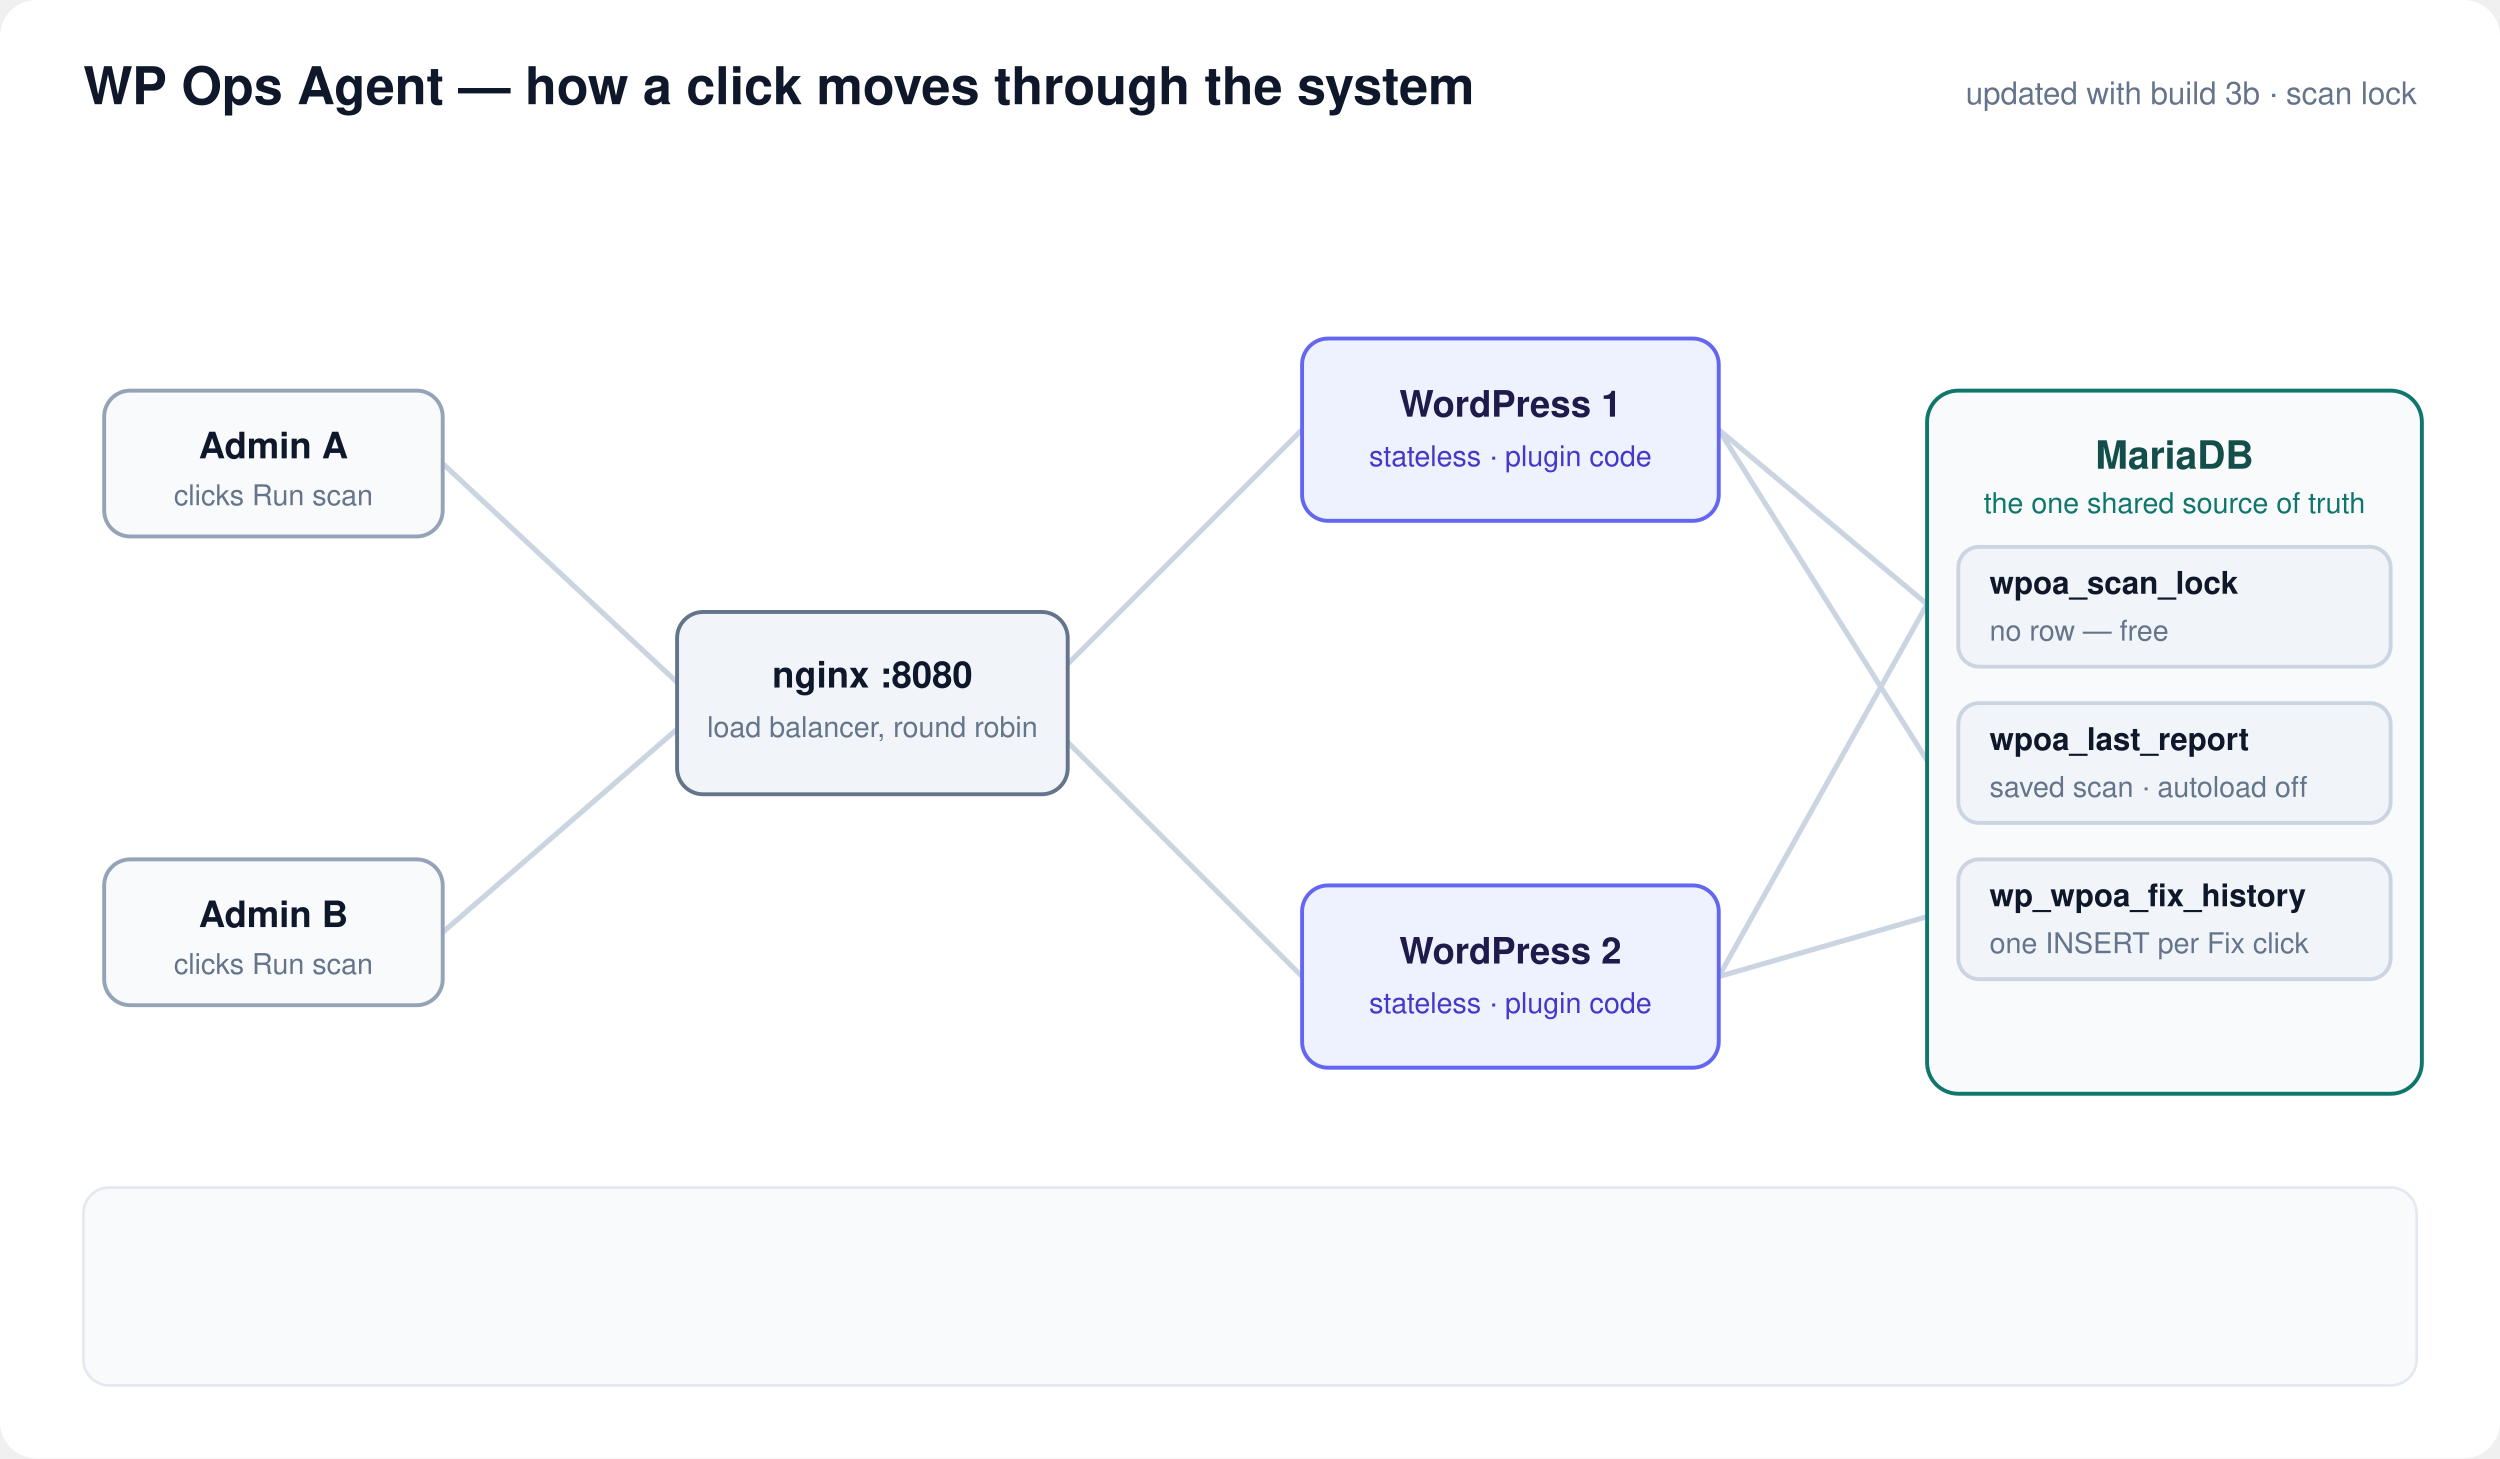
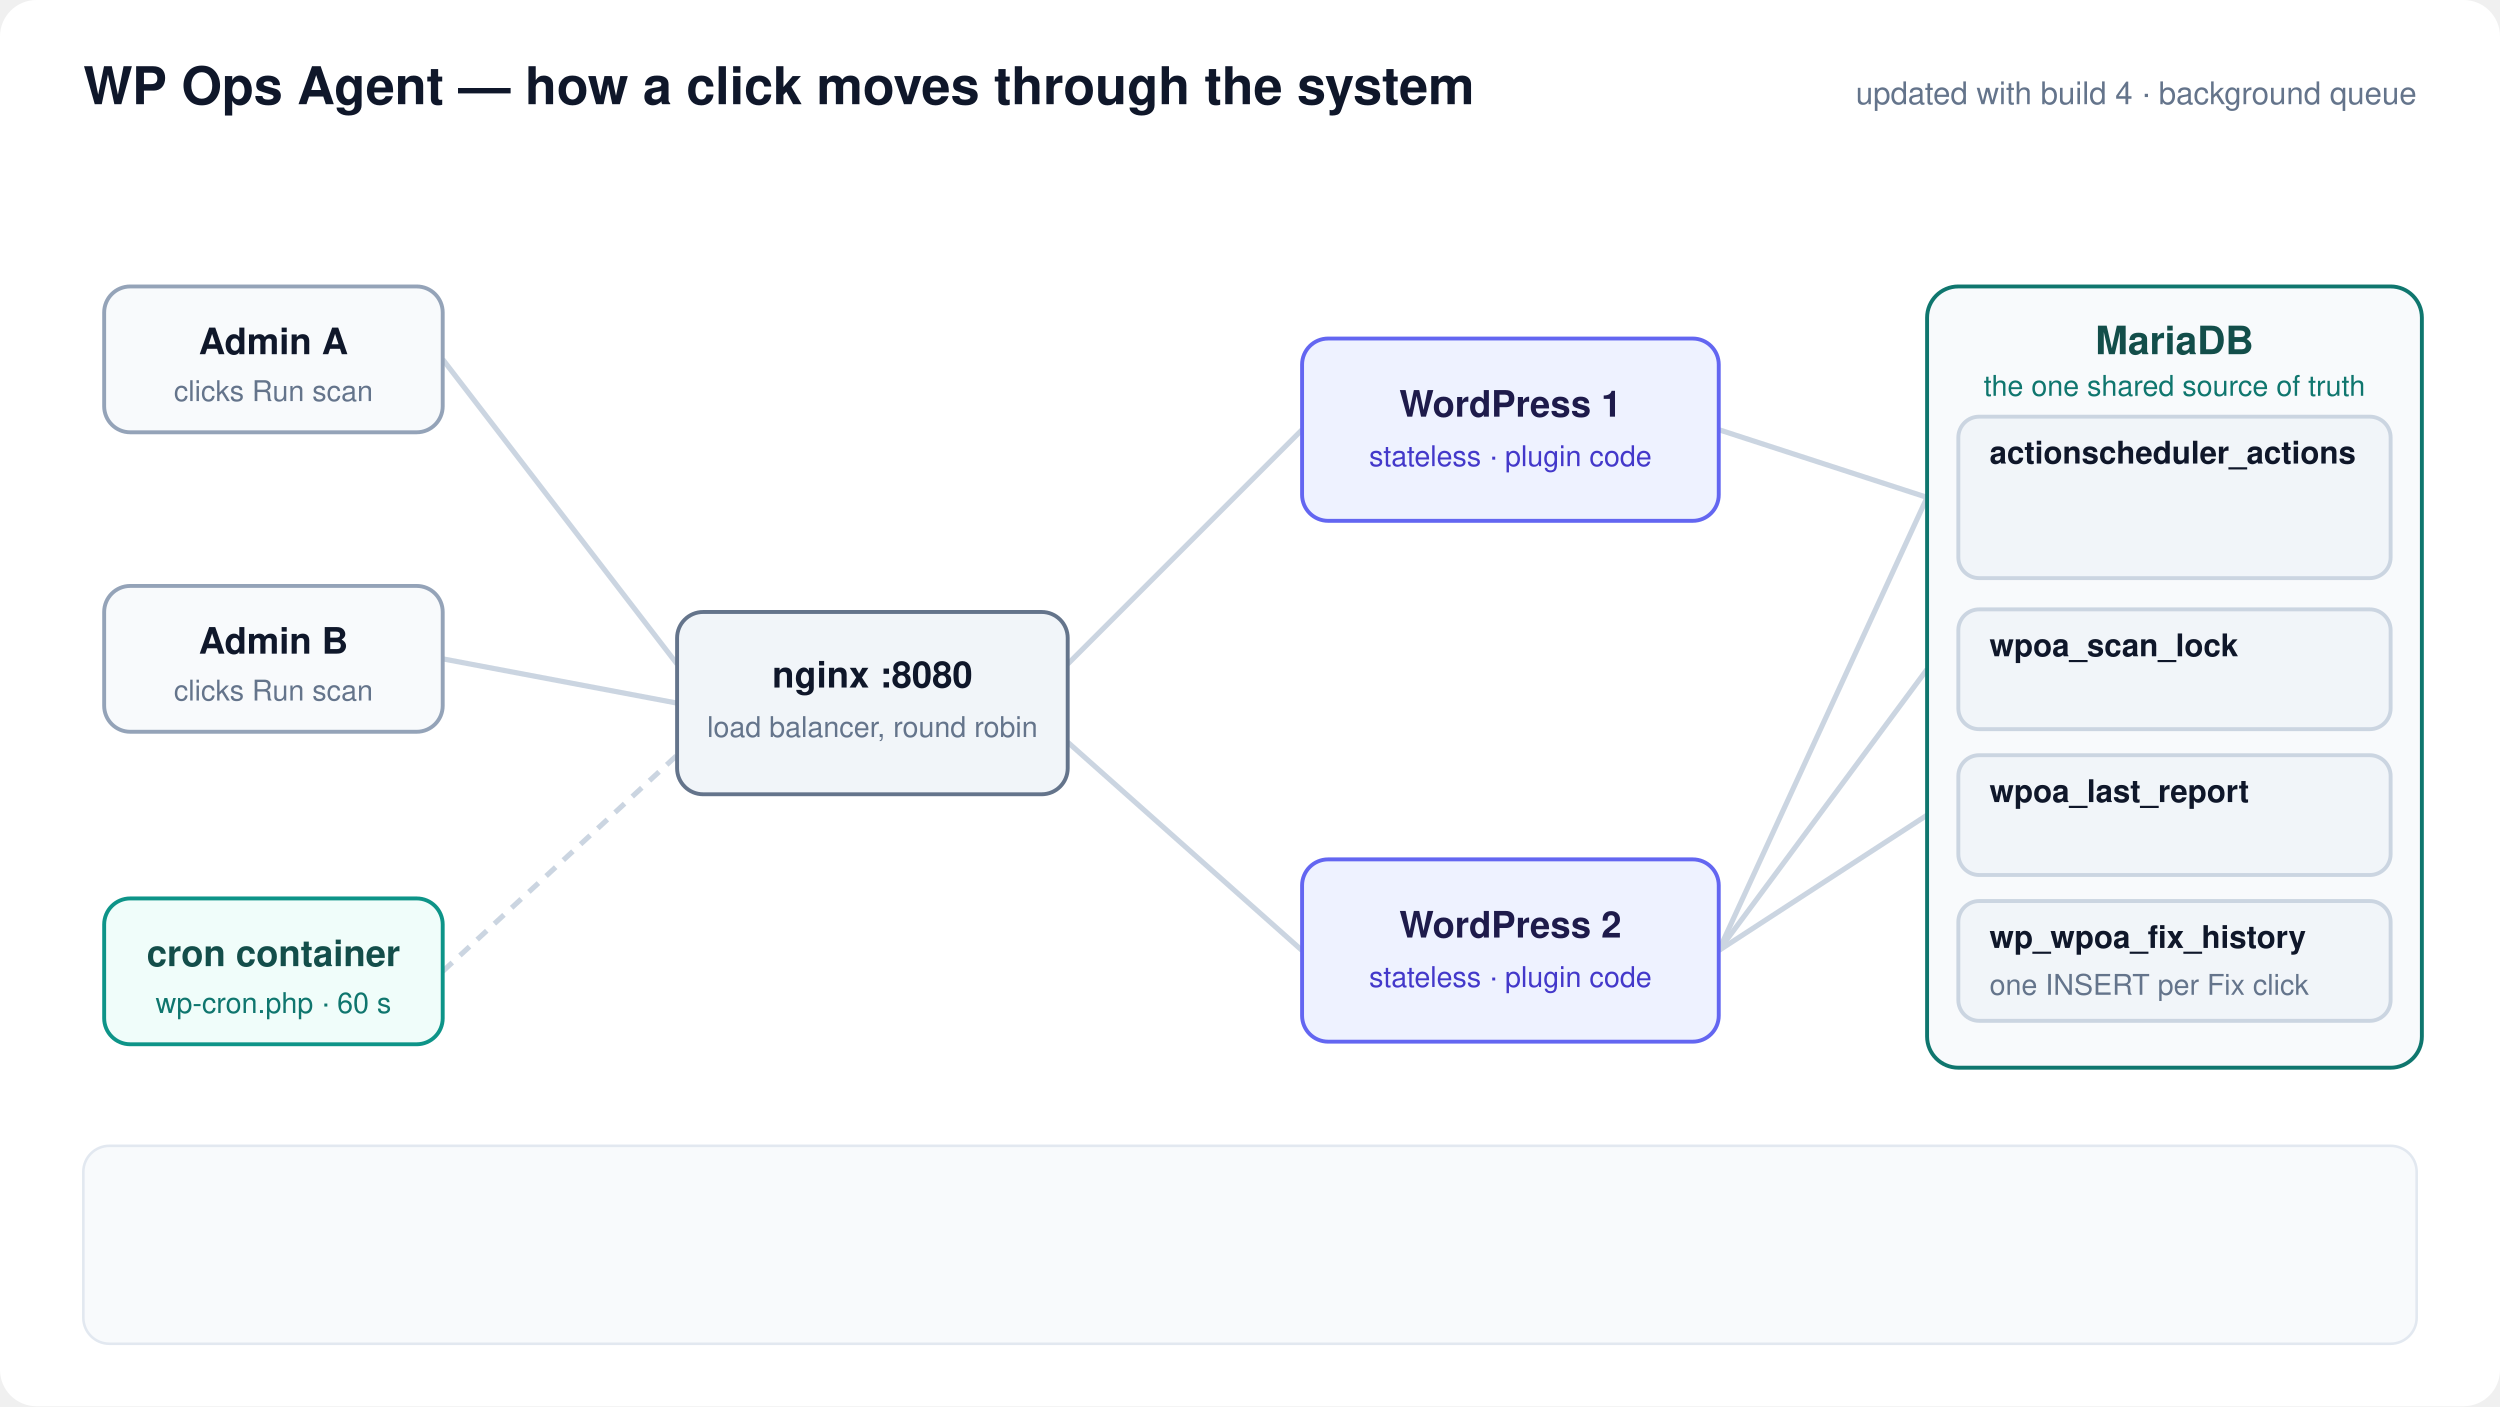
- <svg xmlns="http://www.w3.org/2000/svg" viewBox="0 0 960 560" width="960" height="560" font-family="-apple-system, BlinkMacSystemFont, 'Segoe UI', Helvetica, Arial, sans-serif">
+ <svg xmlns="http://www.w3.org/2000/svg" viewBox="0 0 960 540" width="960" height="540" font-family="-apple-system, BlinkMacSystemFont, 'Segoe UI', Helvetica, Arial, sans-serif">
  <rect width="0" height="0">
-     <animate id="clock" attributeName="x" from="0" to="0" dur="9s" begin="0s;clock.end" />
-   </rect>
-   <rect x="0" y="0" width="960" height="560" rx="14" fill="#ffffff" />
+     <animate id="clock" attributeName="x" from="0" to="0" dur="16.5s" begin="0s;clock.end" />
+   </rect>
+   <rect x="0" y="0" width="960" height="540" rx="14" fill="#ffffff" />
  <text x="32" y="40" font-size="20" font-weight="700" fill="#0f172a">WP Ops Agent — how a click moves through the system</text>
-   <text x="928" y="40" font-size="12" fill="#64748b" text-anchor="end">updated with build 3b · scan lock</text>
+   <text x="928" y="40" font-size="12" fill="#64748b" text-anchor="end">updated with build 4 · background queue</text>
  <g stroke="#cbd5e1" stroke-width="2" fill="none">
-     <path d="M170 178 L260 262" />
-     <path d="M170 358 L260 280" />
+     <path d="M170 138 L260 255" />
+     <path d="M170 253 L260 270" />
+     <path d="M170 373 L260 290" stroke-dasharray="5 4" />
    <path d="M410 255 L500 165" />
-     <path d="M410 285 L500 375" />
-     <path d="M660 165 L740 232" />
-     <path d="M660 375 L740 232" />
-     <path d="M660 165 L740 292" />
-     <path d="M660 375 L740 352" />
+     <path d="M410 285 L500 365" />
+     <path d="M660 165 L740 191" />
+     <path d="M660 365 L740 191" />
+     <path d="M660 365 L740 257" />
+     <path d="M660 365 L740 313" />
  </g>
  <g>
-     <rect x="40" y="150" width="130" height="56" rx="10" fill="#f8fafc" stroke="#94a3b8" stroke-width="1.5" />
-     <text x="105" y="176" font-size="14" font-weight="600" fill="#0f172a" text-anchor="middle">Admin A</text>
-     <text x="105" y="194" font-size="11" fill="#64748b" text-anchor="middle">clicks Run scan</text>
-     <rect x="40" y="330" width="130" height="56" rx="10" fill="#f8fafc" stroke="#94a3b8" stroke-width="1.5" />
-     <text x="105" y="356" font-size="14" font-weight="600" fill="#0f172a" text-anchor="middle">Admin B</text>
-     <text x="105" y="374" font-size="11" fill="#64748b" text-anchor="middle">clicks Run scan</text>
-   </g>
+     <rect x="40" y="110" width="130" height="56" rx="10" fill="#f8fafc" stroke="#94a3b8" stroke-width="1.5" />
+     <text x="105" y="136" font-size="14" font-weight="600" fill="#0f172a" text-anchor="middle">Admin A</text>
+     <text x="105" y="154" font-size="11" fill="#64748b" text-anchor="middle">clicks Run scan</text>
+     <rect x="40" y="225" width="130" height="56" rx="10" fill="#f8fafc" stroke="#94a3b8" stroke-width="1.5" />
+     <text x="105" y="251" font-size="14" font-weight="600" fill="#0f172a" text-anchor="middle">Admin B</text>
+     <text x="105" y="269" font-size="11" fill="#64748b" text-anchor="middle">clicks Run scan</text>
+   </g>
+   <rect x="40" y="345" width="130" height="56" rx="10" fill="#f0fdfa" stroke="#0d9488" stroke-width="1.5">
+     <set attributeName="stroke-width" to="3.5" begin="clock.begin+3.9s" dur="1.1s" />
+   </rect>
+   <text x="105" y="371" font-size="14" font-weight="600" fill="#134e4a" text-anchor="middle">cron container</text>
+   <text x="105" y="389" font-size="11" fill="#0f766e" text-anchor="middle">wp-cron.php · 60 s</text>
  <rect x="260" y="235" width="150" height="70" rx="10" fill="#f1f5f9" stroke="#64748b" stroke-width="1.5" />
  <text x="335" y="264" font-size="14" font-weight="600" fill="#0f172a" text-anchor="middle">nginx :8080</text>
  <text x="335" y="283" font-size="11" fill="#64748b" text-anchor="middle">load balancer, round robin</text>
  <rect x="500" y="130" width="160" height="70" rx="10" fill="#eef2ff" stroke="#6366f1" stroke-width="1.5" />
  <text x="580" y="160" font-size="14" font-weight="600" fill="#1e1b4b" text-anchor="middle">WordPress 1</text>
  <text x="580" y="179" font-size="11" fill="#4338ca" text-anchor="middle">stateless · plugin code</text>
-   <rect x="500" y="340" width="160" height="70" rx="10" fill="#eef2ff" stroke="#6366f1" stroke-width="1.5" />
-   <text x="580" y="370" font-size="14" font-weight="600" fill="#1e1b4b" text-anchor="middle">WordPress 2</text>
-   <text x="580" y="389" font-size="11" fill="#4338ca" text-anchor="middle">stateless · plugin code</text>
+   <rect x="500" y="330" width="160" height="70" rx="10" fill="#eef2ff" stroke="#6366f1" stroke-width="1.5" />
+   <text x="580" y="360" font-size="14" font-weight="600" fill="#1e1b4b" text-anchor="middle">WordPress 2</text>
+   <text x="580" y="379" font-size="11" fill="#4338ca" text-anchor="middle">stateless · plugin code</text>
  <g opacity="0">
-     <rect x="525" y="96" width="110" height="24" rx="12" fill="#fef3c7" stroke="#d97706" />
-     <text x="580" y="113" font-size="12" font-weight="600" fill="#92400e" text-anchor="middle">scanning…</text>
-     <animate attributeName="opacity" values="1;0.45;1" dur="0.8s" begin="clock.begin+2.4s" repeatCount="4" />
-     <set attributeName="opacity" to="1" begin="clock.begin+2.4s" dur="3.2s" />
-   </g>
-   <rect x="740" y="150" width="190" height="270" rx="12" fill="#f8fafc" stroke="#0f766e" stroke-width="1.5" />
-   <text x="835" y="180" font-size="15" font-weight="700" fill="#134e4a" text-anchor="middle">MariaDB</text>
-   <text x="835" y="197" font-size="11" fill="#0f766e" text-anchor="middle">the one shared source of truth</text>
-   <rect x="752" y="210" width="166" height="46" rx="8" fill="#f1f5f9" stroke="#cbd5e1" stroke-width="1.5">
-     <set attributeName="fill" to="#dcfce7" begin="clock.begin+2.4s" dur="4s" />
-     <set attributeName="stroke" to="#16a34a" begin="clock.begin+2.4s" dur="4s" />
-     <set attributeName="stroke" to="#dc2626" begin="clock.begin+3.2s" dur="0.6s" />
-   </rect>
-   <text x="764" y="228" font-size="12" font-weight="600" fill="#0f172a">wpoa_scan_lock</text>
-   <text x="764" y="246" font-size="11" fill="#64748b">no row — free
-     <set attributeName="opacity" to="0" begin="clock.begin+2.4s" dur="4s" />
+     <rect x="525" y="296" width="110" height="24" rx="12" fill="#fef3c7" stroke="#d97706" />
+     <text x="580" y="313" font-size="12" font-weight="600" fill="#92400e" text-anchor="middle">scanning…</text>
+     <set attributeName="opacity" to="1" begin="clock.begin+8.4s" dur="1.6s" />
+     <set attributeName="opacity" to="1" begin="clock.begin+12.4s" dur="1.2s" />
+   </g>
+   <rect x="740" y="110" width="190" height="300" rx="12" fill="#f8fafc" stroke="#0f766e" stroke-width="1.5" />
+   <text x="835" y="136" font-size="15" font-weight="700" fill="#134e4a" text-anchor="middle">MariaDB</text>
+   <text x="835" y="152" font-size="11" fill="#0f766e" text-anchor="middle">the one shared source of truth</text>
+   <rect x="752" y="160" width="166" height="62" rx="8" fill="#f1f5f9" stroke="#cbd5e1" stroke-width="1.5">
+     <set attributeName="fill" to="#ccfbf1" begin="clock.begin+2.4s" dur="14.1s" />
+     <set attributeName="stroke" to="#0d9488" begin="clock.begin+2.4s" dur="14.1s" />
+   </rect>
+   <text x="764" y="178" font-size="12" font-weight="600" fill="#0f172a">actionscheduler_actions</text>
+   <text x="764" y="196" font-size="11" fill="#64748b" opacity="0">queue — no jobs
+     <set attributeName="opacity" to="1" begin="clock.begin" dur="2.4s" />
  </text>
-   <text x="764" y="246" font-size="11" fill="#15803d" opacity="0">uuid-A | time | user A
-     <set attributeName="opacity" to="1" begin="clock.begin+2.4s" dur="4s" />
-   </text>
-   <rect x="752" y="270" width="166" height="46" rx="8" fill="#f1f5f9" stroke="#cbd5e1" stroke-width="1.5">
-     <set attributeName="fill" to="#dbeafe" begin="clock.begin+6.4s" dur="2.6s" />
-     <set attributeName="stroke" to="#2563eb" begin="clock.begin+6.4s" dur="2.6s" />
-   </rect>
-   <text x="764" y="288" font-size="12" font-weight="600" fill="#0f172a">wpoa_last_report</text>
-   <text x="764" y="306" font-size="11" fill="#64748b">saved scan · autoload off
-     <set attributeName="opacity" to="0" begin="clock.begin+6.4s" dur="2.6s" />
-   </text>
-   <text x="764" y="306" font-size="11" fill="#1d4ed8" opacity="0">new report saved by A
-     <set attributeName="opacity" to="1" begin="clock.begin+6.4s" dur="2.6s" />
-   </text>
-   <rect x="752" y="330" width="166" height="46" rx="8" fill="#f1f5f9" stroke="#cbd5e1" stroke-width="1.5" />
-   <text x="764" y="348" font-size="12" font-weight="600" fill="#0f172a">wp_wpoa_fix_history</text>
-   <text x="764" y="366" font-size="11" fill="#64748b">one INSERT per Fix click</text>
+   <g font-size="11">
+     <text x="764" y="196" fill="#0f766e" opacity="0">job A · pending
+       <set attributeName="opacity" to="1" begin="clock.begin+2.4s" dur="4.2s" />
+     </text>
+     <text x="764" y="196" fill="#0f766e" opacity="0">job A · claimed by WP 2
+       <set attributeName="opacity" to="1" begin="clock.begin+6.6s" dur="4.2s" />
+     </text>
+     <text x="764" y="196" fill="#15803d" font-weight="600" opacity="0">job A · complete
+       <set attributeName="opacity" to="1" begin="clock.begin+10.8s" dur="5.7s" />
+     </text>
+     <text x="764" y="212" fill="#0f766e" opacity="0">job B · pending
+       <set attributeName="opacity" to="1" begin="clock.begin+2.7s" dur="3.9s" />
+     </text>
+     <text x="764" y="212" fill="#0f766e" opacity="0">job B · claimed by WP 2
+       <set attributeName="opacity" to="1" begin="clock.begin+6.6s" dur="7.8s" />
+     </text>
+     <text x="764" y="212" fill="#15803d" font-weight="600" opacity="0">job B · complete
+       <set attributeName="opacity" to="1" begin="clock.begin+14.4s" dur="2.1s" />
+     </text>
+   </g>
+   <rect x="752" y="234" width="166" height="46" rx="8" fill="#f1f5f9" stroke="#cbd5e1" stroke-width="1.5">
+     <set attributeName="fill" to="#dcfce7" begin="clock.begin+8.4s" dur="2.4s" />
+     <set attributeName="stroke" to="#16a34a" begin="clock.begin+8.4s" dur="2.4s" />
+     <set attributeName="fill" to="#fef3c7" begin="clock.begin+12.4s" dur="2s" />
+     <set attributeName="stroke" to="#d97706" begin="clock.begin+12.4s" dur="2s" />
+   </rect>
+   <text x="764" y="252" font-size="12" font-weight="600" fill="#0f172a">wpoa_scan_lock</text>
+   <g font-size="11">
+     <text x="764" y="270" fill="#64748b" opacity="0">no row — free
+       <set attributeName="opacity" to="1" begin="clock.begin" dur="8.4s" />
+       <set attributeName="opacity" to="1" begin="clock.begin+10.8s" dur="1.6s" />
+       <set attributeName="opacity" to="1" begin="clock.begin+14.4s" dur="2.1s" />
+     </text>
+     <text x="764" y="270" fill="#15803d" opacity="0">uuid | time | job A
+       <set attributeName="opacity" to="1" begin="clock.begin+8.4s" dur="2.4s" />
+     </text>
+     <text x="764" y="270" fill="#b45309" opacity="0">uuid | time | job B
+       <set attributeName="opacity" to="1" begin="clock.begin+12.4s" dur="2s" />
+     </text>
+   </g>
+   <rect x="752" y="290" width="166" height="46" rx="8" fill="#f1f5f9" stroke="#cbd5e1" stroke-width="1.5">
+     <set attributeName="fill" to="#dbeafe" begin="clock.begin+10.8s" dur="5.7s" />
+     <set attributeName="stroke" to="#2563eb" begin="clock.begin+10.8s" dur="5.7s" />
+   </rect>
+   <text x="764" y="308" font-size="12" font-weight="600" fill="#0f172a">wpoa_last_report</text>
+   <g font-size="11">
+     <text x="764" y="326" fill="#64748b" opacity="0">saved scan · autoload off
+       <set attributeName="opacity" to="1" begin="clock.begin" dur="10.8s" />
+     </text>
+     <text x="764" y="326" fill="#1d4ed8" opacity="0">saved by job A (user A)
+       <set attributeName="opacity" to="1" begin="clock.begin+10.8s" dur="3.6s" />
+     </text>
+     <text x="764" y="326" fill="#1d4ed8" opacity="0">saved by job B (user B)
+       <set attributeName="opacity" to="1" begin="clock.begin+14.4s" dur="2.1s" />
+     </text>
+   </g>
+   <rect x="752" y="346" width="166" height="46" rx="8" fill="#f1f5f9" stroke="#cbd5e1" stroke-width="1.5" />
+   <text x="764" y="364" font-size="12" font-weight="600" fill="#0f172a">wp_wpoa_fix_history</text>
+   <text x="764" y="382" font-size="11" fill="#64748b">one INSERT per Fix click</text>
  <circle r="7" fill="#6366f1" opacity="0">
    <set attributeName="opacity" to="1" begin="clock.begin" dur="2.4s" />
-     <animateMotion path="M170 178 L260 262" begin="clock.begin" dur="0.8s" fill="freeze" />
+     <animateMotion path="M170 138 L260 255" begin="clock.begin" dur="0.8s" fill="freeze" />
    <animateMotion path="M410 255 L500 165" begin="clock.begin+0.8s" dur="0.8s" fill="freeze" />
-     <animateMotion path="M660 165 L740 232" begin="clock.begin+1.6s" dur="0.8s" fill="freeze" />
+     <animateMotion path="M660 165 L740 191" begin="clock.begin+1.6s" dur="0.8s" fill="freeze" />
+   </circle>
+   <circle r="7" fill="#16a34a" opacity="0">
+     <set attributeName="opacity" to="1" begin="clock.begin+2.4s" dur="1.2s" />
+     <animateMotion path="M500 165 L410 255" begin="clock.begin+2.4s" dur="0.6s" fill="freeze" />
+     <animateMotion path="M260 255 L170 138" begin="clock.begin+3s" dur="0.6s" fill="freeze" />
  </circle>
  <circle r="7" fill="#f59e0b" opacity="0">
-     <set attributeName="opacity" to="1" begin="clock.begin+0.3s" dur="4.5s" />
-     <animateMotion path="M170 358 L260 280" begin="clock.begin+0.3s" dur="0.8s" fill="freeze" />
-     <animateMotion path="M410 285 L500 375" begin="clock.begin+1.1s" dur="0.8s" fill="freeze" />
-     <animateMotion path="M660 375 L740 232" begin="clock.begin+2.4s" dur="0.8s" fill="freeze" />
-     <animateMotion path="M740 232 L660 375" begin="clock.begin+3.2s" dur="0.6s" fill="freeze" />
-     <animateMotion path="M500 375 L410 285" begin="clock.begin+3.8s" dur="0.5s" fill="freeze" />
-     <animateMotion path="M260 280 L170 358" begin="clock.begin+4.3s" dur="0.5s" fill="freeze" />
-   </circle>
-   <circle r="7" fill="#2563eb" opacity="0">
-     <set attributeName="opacity" to="1" begin="clock.begin+5.6s" dur="0.8s" />
-     <animateMotion path="M660 165 L740 292" begin="clock.begin+5.6s" dur="0.8s" fill="freeze" />
+     <set attributeName="opacity" to="1" begin="clock.begin+0.3s" dur="2.4s" />
+     <animateMotion path="M170 253 L260 270" begin="clock.begin+0.3s" dur="0.8s" fill="freeze" />
+     <animateMotion path="M410 285 L500 365" begin="clock.begin+1.1s" dur="0.8s" fill="freeze" />
+     <animateMotion path="M660 365 L740 191" begin="clock.begin+1.9s" dur="0.8s" fill="freeze" />
  </circle>
  <circle r="7" fill="#16a34a" opacity="0">
-     <set attributeName="opacity" to="1" begin="clock.begin+6.4s" dur="1.6s" />
-     <animateMotion path="M500 165 L410 255" begin="clock.begin+6.4s" dur="0.8s" fill="freeze" />
-     <animateMotion path="M260 262 L170 178" begin="clock.begin+7.2s" dur="0.8s" fill="freeze" />
+     <set attributeName="opacity" to="1" begin="clock.begin+2.7s" dur="1.2s" />
+     <animateMotion path="M500 365 L410 285" begin="clock.begin+2.7s" dur="0.6s" fill="freeze" />
+     <animateMotion path="M260 270 L170 253" begin="clock.begin+3.3s" dur="0.6s" fill="freeze" />
+   </circle>
+   <circle r="7" fill="#0d9488" opacity="0">
+     <set attributeName="opacity" to="1" begin="clock.begin+4.2s" dur="2.4s" />
+     <animateMotion path="M170 373 L260 290" begin="clock.begin+4.2s" dur="0.8s" fill="freeze" />
+     <animateMotion path="M410 285 L500 365" begin="clock.begin+5s" dur="0.8s" fill="freeze" />
+     <animateMotion path="M660 365 L740 191" begin="clock.begin+5.8s" dur="0.8s" fill="freeze" />
+   </circle>
+   <circle r="7" fill="#6366f1" opacity="0">
+     <set attributeName="opacity" to="1" begin="clock.begin+7.6s" dur="0.8s" />
+     <animateMotion path="M660 365 L740 257" begin="clock.begin+7.6s" dur="0.8s" fill="freeze" />
+   </circle>
+   <circle r="7" fill="#6366f1" opacity="0">
+     <set attributeName="opacity" to="1" begin="clock.begin+10s" dur="0.8s" />
+     <animateMotion path="M660 365 L740 313" begin="clock.begin+10s" dur="0.8s" fill="freeze" />
+   </circle>
+   <circle r="7" fill="#f59e0b" opacity="0">
+     <set attributeName="opacity" to="1" begin="clock.begin+11.6s" dur="0.8s" />
+     <animateMotion path="M660 365 L740 257" begin="clock.begin+11.6s" dur="0.8s" fill="freeze" />
+   </circle>
+   <circle r="7" fill="#f59e0b" opacity="0">
+     <set attributeName="opacity" to="1" begin="clock.begin+13.6s" dur="0.8s" />
+     <animateMotion path="M660 365 L740 313" begin="clock.begin+13.6s" dur="0.8s" fill="freeze" />
  </circle>
  <g font-size="12" font-weight="600" text-anchor="middle">
-     <text x="580" y="222" fill="#15803d" opacity="0">INSERT IGNORE → 1 row: lock taken
-       <set attributeName="opacity" to="1" begin="clock.begin+2.4s" dur="1.6s" />
-     </text>
-     <text x="580" y="330" fill="#b91c1c" opacity="0">INSERT IGNORE → 0 rows: busy
-       <set attributeName="opacity" to="1" begin="clock.begin+3.2s" dur="1.6s" />
-     </text>
-     <text x="580" y="222" fill="#1d4ed8" opacity="0">DELETE … WHERE value = mine
-       <set attributeName="opacity" to="1" begin="clock.begin+6.4s" dur="2.6s" />
+     <text x="580" y="222" fill="#0f766e" opacity="0">INSERT job · answer at once
+       <set attributeName="opacity" to="1" begin="clock.begin+2.4s" dur="1.5s" />
+     </text>
+     <text x="580" y="422" fill="#0f766e" opacity="0">INSERT job · answer at once
+       <set attributeName="opacity" to="1" begin="clock.begin+2.7s" dur="1.2s" />
+     </text>
+     <text x="580" y="422" fill="#0f766e" opacity="0">claim due jobs: UPDATE … SET claim_id
+       <set attributeName="opacity" to="1" begin="clock.begin+6.6s" dur="1s" />
+     </text>
+     <text x="580" y="422" fill="#15803d" opacity="0">INSERT IGNORE → 1 row: lock taken
+       <set attributeName="opacity" to="1" begin="clock.begin+8.4s" dur="1.6s" />
+       <set attributeName="opacity" to="1" begin="clock.begin+12.4s" dur="1.2s" />
+     </text>
+     <text x="580" y="422" fill="#1d4ed8" opacity="0">save report · DELETE … WHERE value = mine
+       <set attributeName="opacity" to="1" begin="clock.begin+10.8s" dur="0.8s" />
+       <set attributeName="opacity" to="1" begin="clock.begin+14.4s" dur="2.1s" />
    </text>
  </g>
  <g font-size="12" font-weight="700">
    <g opacity="0">
-       <rect x="40" y="398" width="200" height="26" rx="13" fill="#fef3c7" stroke="#d97706" />
-       <text x="140" y="416" fill="#92400e" text-anchor="middle">Another scan is running</text>
-       <set attributeName="opacity" to="1" begin="clock.begin+4.8s" dur="4.2s" />
+       <rect x="40" y="76" width="130" height="26" rx="13" fill="#dcfce7" stroke="#16a34a" />
+       <text x="105" y="94" fill="#166534" text-anchor="middle">Scan scheduled</text>
+       <set attributeName="opacity" to="1" begin="clock.begin+3.6s" dur="12.9s" />
    </g>
    <g opacity="0">
-       <rect x="40" y="114" width="130" height="26" rx="13" fill="#dcfce7" stroke="#16a34a" />
-       <text x="105" y="132" fill="#166534" text-anchor="middle">Scan finished</text>
-       <set attributeName="opacity" to="1" begin="clock.begin+8s" dur="1s" />
+       <rect x="40" y="289" width="130" height="26" rx="13" fill="#dcfce7" stroke="#16a34a" />
+       <text x="105" y="307" fill="#166534" text-anchor="middle">Scan scheduled</text>
+       <set attributeName="opacity" to="1" begin="clock.begin+3.9s" dur="12.6s" />
    </g>
  </g>
-   <rect x="32" y="456" width="896" height="76" rx="10" fill="#f8fafc" stroke="#e2e8f0" />
+   <rect x="32" y="440" width="896" height="76" rx="10" fill="#f8fafc" stroke="#e2e8f0" />
  <g font-size="14" fill="#0f172a">
-     <text x="52" y="500" opacity="0">
-       <tspan font-weight="700">1.</tspan> Two admins click Run scan at the same moment. nginx sends one click to each server.
-       <set attributeName="opacity" to="1" begin="clock.begin" dur="2.4s" />
-     </text>
-     <text x="52" y="500" opacity="0">
-       <tspan font-weight="700">2.</tspan> Server 1's INSERT IGNORE creates the lock row first. The unique key lets only one win.
-       <set attributeName="opacity" to="1" begin="clock.begin+2.4s" dur="0.8s" />
-     </text>
-     <text x="52" y="500" opacity="0">
-       <tspan font-weight="700">3.</tspan> Server 2's INSERT IGNORE inserts 0 rows: busy. The saved report is not touched.
-       <set attributeName="opacity" to="1" begin="clock.begin+3.2s" dur="2.4s" />
-     </text>
-     <text x="52" y="500" opacity="0">
-       <tspan font-weight="700">4.</tspan> Server 1 scans, then saves the report with autoload off.
-       <set attributeName="opacity" to="1" begin="clock.begin+5.6s" dur="0.8s" />
-     </text>
-     <text x="52" y="500" opacity="0">
-       <tspan font-weight="700">5.</tspan> It deletes only its own lock (value-checked DELETE) and answers Admin A.
-       <set attributeName="opacity" to="1" begin="clock.begin+6.4s" dur="2.6s" />
+     <text x="52" y="484" opacity="0">
+       <tspan font-weight="700">1.</tspan> Two admins click Run scan. Each server only adds a job to the queue and answers at once.
+       <set attributeName="opacity" to="1" begin="clock.begin" dur="3.9s" />
+     </text>
+     <text x="52" y="484" opacity="0">
+       <tspan font-weight="700">2.</tspan> Every 60 s the cron container requests wp-cron.php. nginx sends it to any server, here WordPress 2.
+       <set attributeName="opacity" to="1" begin="clock.begin+3.9s" dur="1.9s" />
+     </text>
+     <text x="52" y="484" opacity="0">
+       <tspan font-weight="700">3.</tspan> WordPress 2 claims both due jobs in the queue table, so no other server runs them too.
+       <set attributeName="opacity" to="1" begin="clock.begin+5.8s" dur="1.8s" />
+     </text>
+     <text x="52" y="484" opacity="0">
+       <tspan font-weight="700">4.</tspan> Job A takes the scan lock with INSERT IGNORE and scans. The job carries user A's ID.
+       <set attributeName="opacity" to="1" begin="clock.begin+7.6s" dur="2.4s" />
+     </text>
+     <text x="52" y="484" opacity="0">
+       <tspan font-weight="700">5.</tspan> Job A saves the report, deletes only its own lock, and is marked complete.
+       <set attributeName="opacity" to="1" begin="clock.begin+10s" dur="1.6s" />
+     </text>
+     <text x="52" y="484" opacity="0">
+       <tspan font-weight="700">6.</tspan> Job B runs next. The lock is free again, so it scans a second time: duplicate jobs are not merged yet.
+       <set attributeName="opacity" to="1" begin="clock.begin+11.6s" dur="4.9s" />
    </text>
  </g>
</svg>
